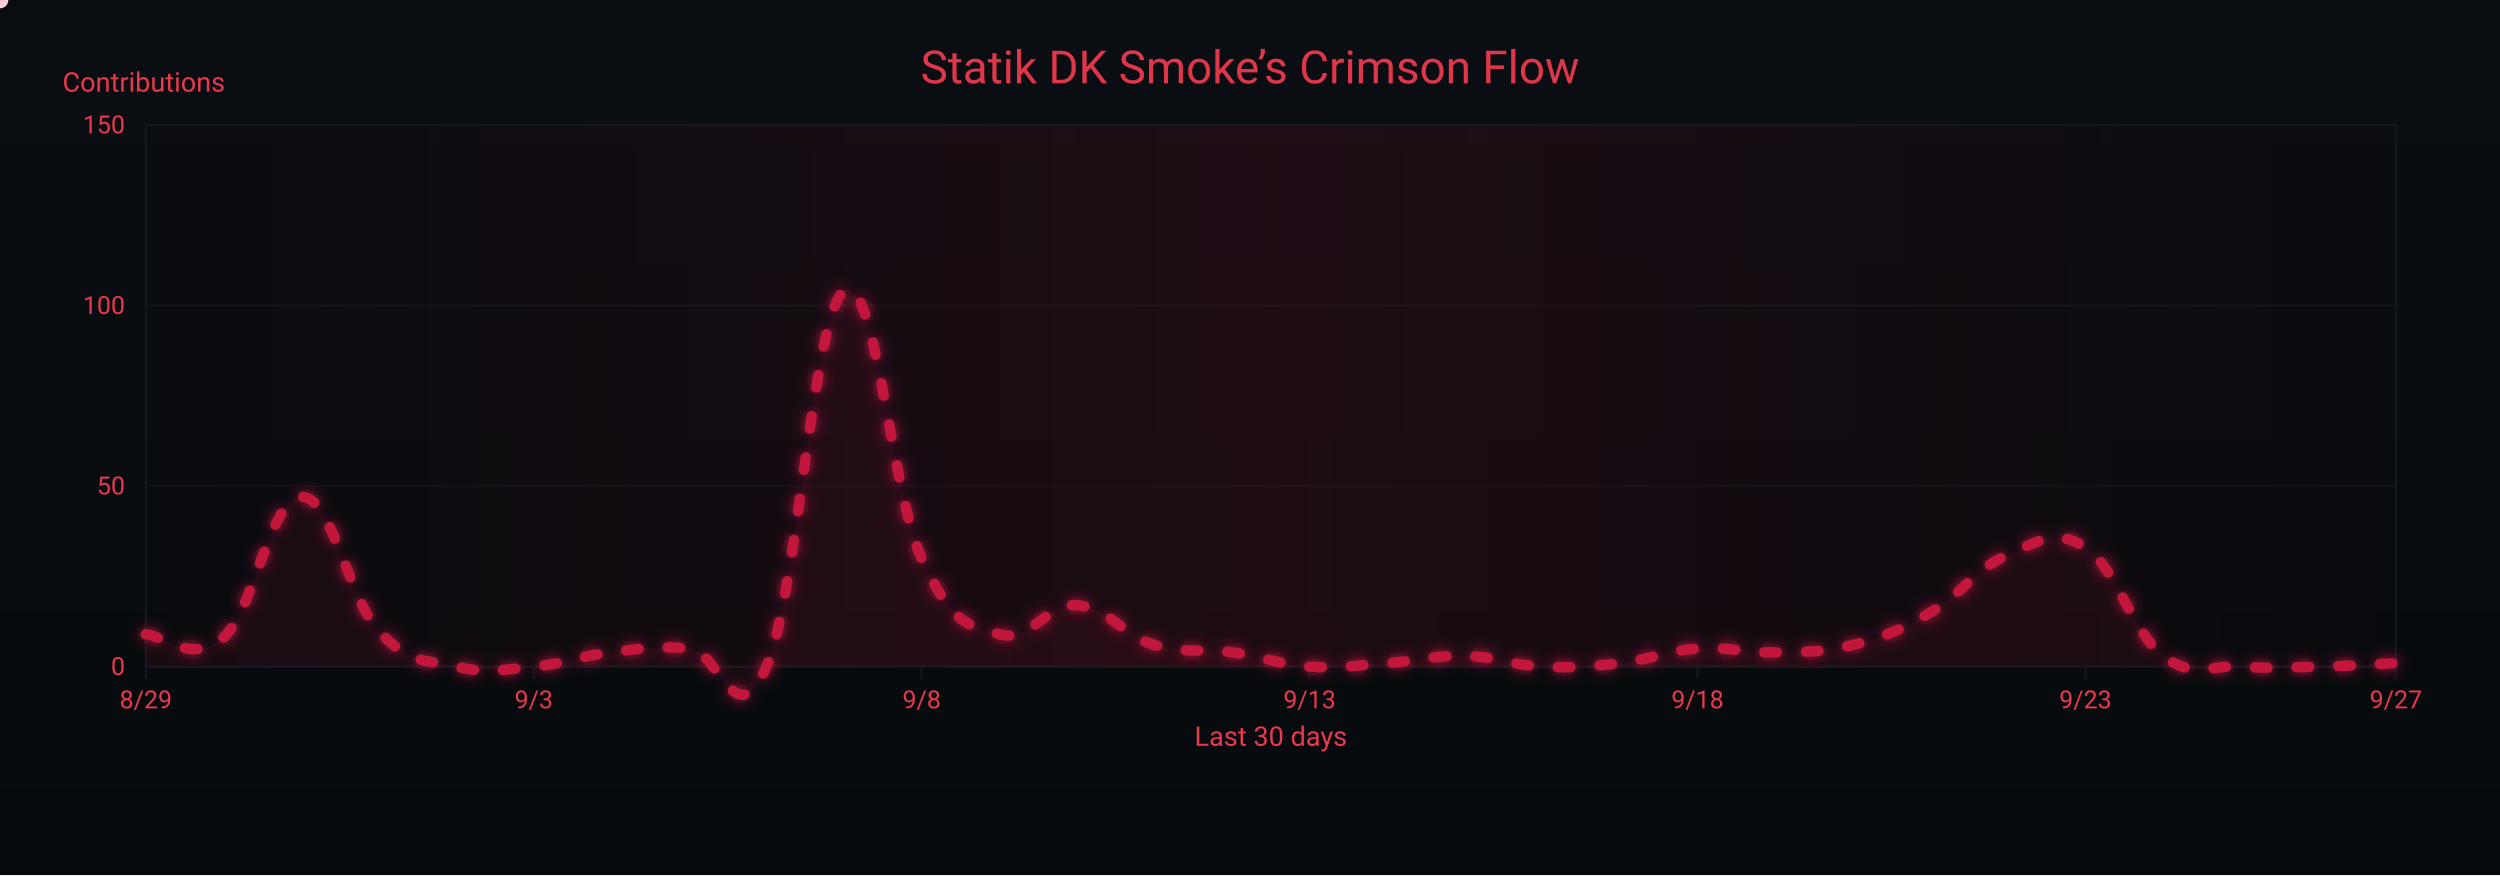
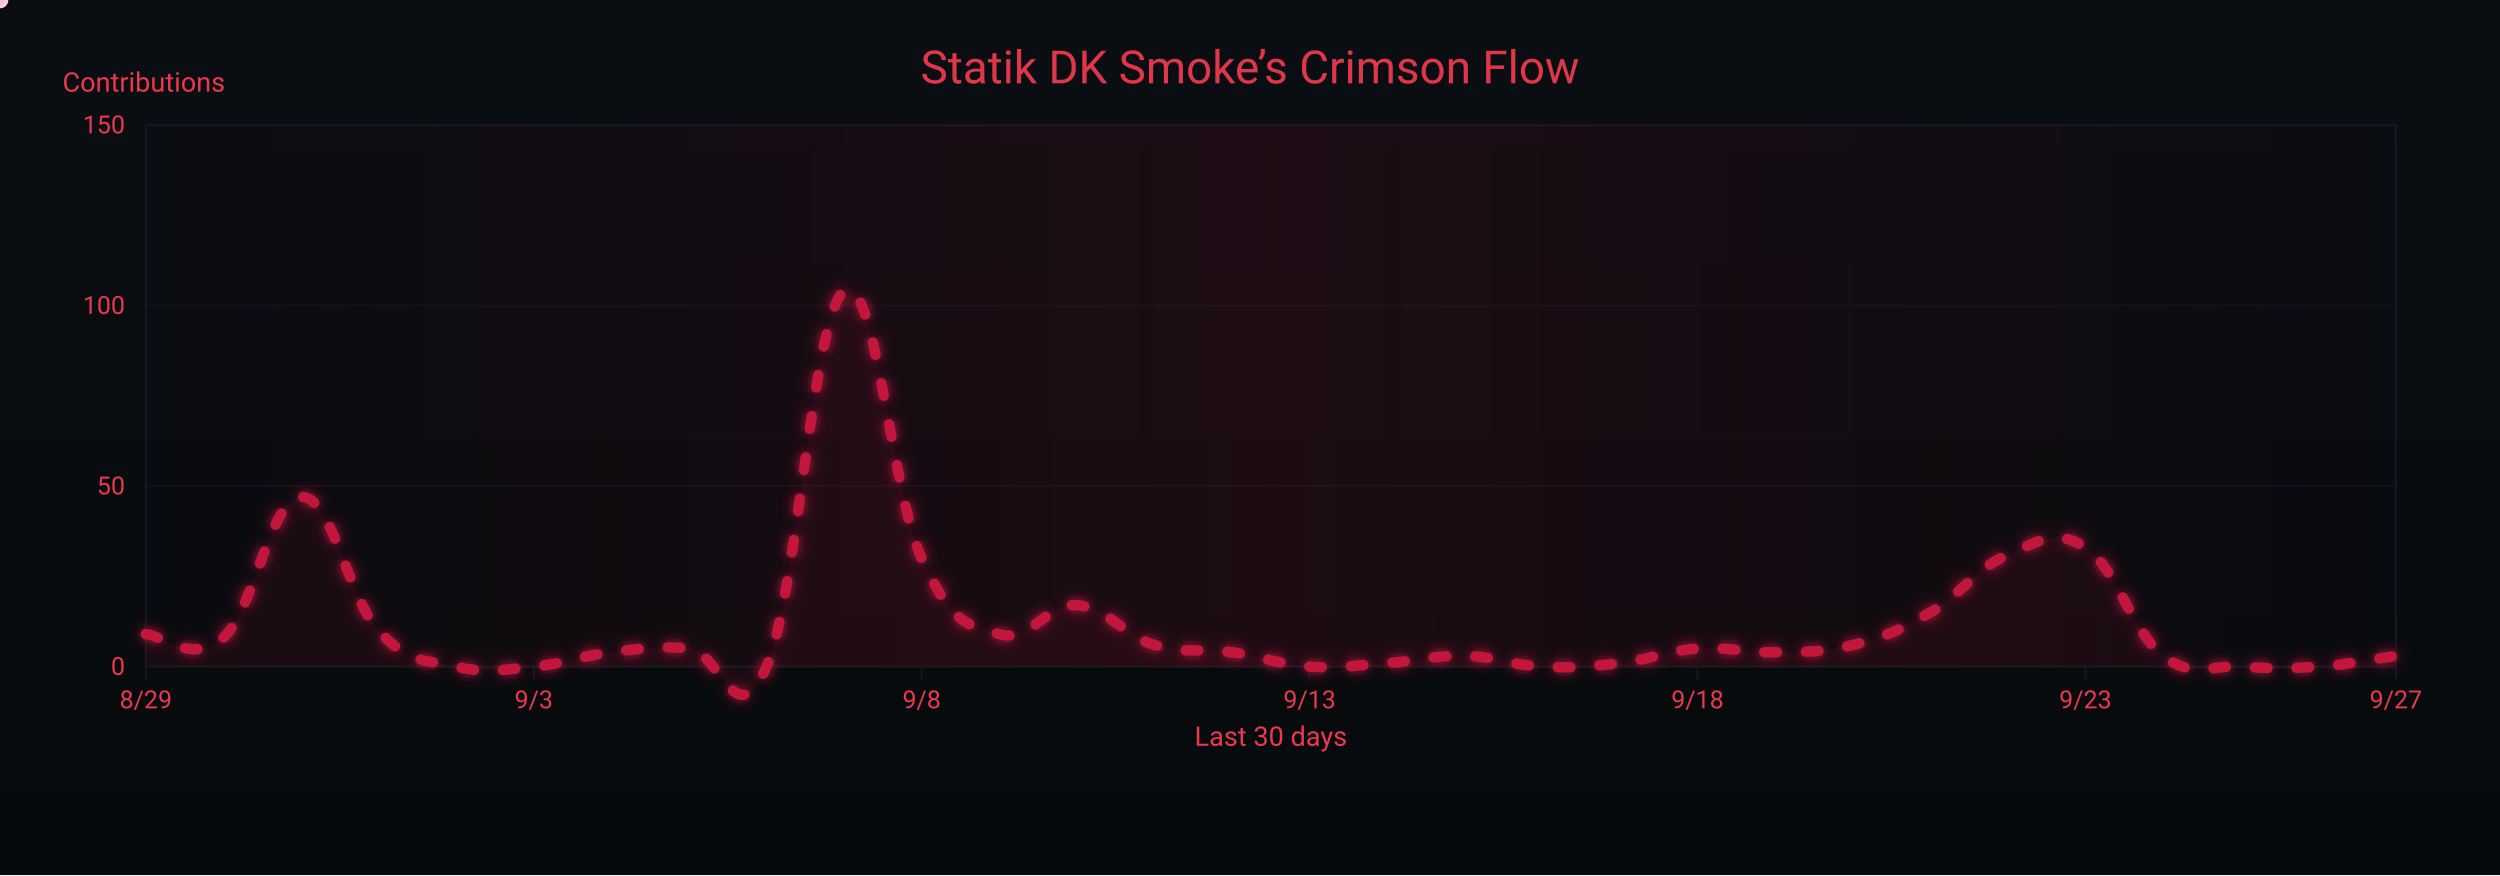
<svg xmlns="http://www.w3.org/2000/svg" width="1200" height="420" viewBox="0 0 1200 420" role="img" aria-label="Crimson Flow Graph">
  <defs>
    <linearGradient id="bgGrad" x1="0" y1="0" x2="0" y2="1">
      <stop offset="0%" stop-color="#0a0d12" />
      <stop offset="100%" stop-color="#070a0d" />
    </linearGradient>
    <filter id="glow">
      <feGaussianBlur stdDeviation="3" result="b1" />
      <feMerge>
        <feMergeNode in="b1" />
        <feMergeNode in="SourceGraphic" />
      </feMerge>
    </filter>
    <linearGradient id="sheen" x1="0" y1="0" x2="1" y2="0">
      <stop offset="0%" stop-color="#9b0e2a" stop-opacity="0" />
      <stop offset="50%" stop-color="#9b0e2a" stop-opacity=".14" />
      <stop offset="100%" stop-color="#9b0e2a" stop-opacity="0" />
      <animateTransform attributeName="gradientTransform" type="translate" from="-1 0" to="1 0" dur="9s" repeatCount="indefinite" />
    </linearGradient>
  </defs>
  <rect width="1200" height="420" fill="url(#bgGrad)" />
  <rect x="70" y="60" width="1080" height="260" fill="none" stroke="#121821" stroke-width="1" />
  <g font-family="ui-sans-serif,system-ui,-apple-system,Segoe UI,Roboto,Ubuntu,Arial" font-size="12">
    <path d="M70,320.0 H1150" stroke="#121821" stroke-width="1" opacity="0.6" />
    <text x="60" y="324.0" text-anchor="end" fill="#ea384c">0</text>
    <path d="M70,233.3 H1150" stroke="#121821" stroke-width="1" opacity="0.6" />
    <text x="60" y="237.3" text-anchor="end" fill="#ea384c">50</text>
    <path d="M70,146.7 H1150" stroke="#121821" stroke-width="1" opacity="0.6" />
    <text x="60" y="150.7" text-anchor="end" fill="#ea384c">100</text>
    <path d="M70,60.0 H1150" stroke="#121821" stroke-width="1" opacity="0.6" />
    <text x="60" y="64.0" text-anchor="end" fill="#ea384c">150</text>
    <text x="30" y="44" fill="#ea384c" font-size="13">Contributions</text>
  </g>
  <g font-family="ui-sans-serif,system-ui,-apple-system,Segoe UI,Roboto,Ubuntu,Arial" font-size="12">
    <path d="M70.0,320 V326" stroke="#121821" stroke-width="1" />
    <text x="70.0" y="340" text-anchor="middle" fill="#ea384c">8/29</text>
    <path d="M256.2,320 V326" stroke="#121821" stroke-width="1" />
    <text x="256.2" y="340" text-anchor="middle" fill="#ea384c">9/3</text>
    <path d="M442.4,320 V326" stroke="#121821" stroke-width="1" />
    <text x="442.4" y="340" text-anchor="middle" fill="#ea384c">9/8</text>
    <path d="M628.6,320 V326" stroke="#121821" stroke-width="1" />
    <text x="628.6" y="340" text-anchor="middle" fill="#ea384c">9/13</text>
    <path d="M814.8,320 V326" stroke="#121821" stroke-width="1" />
    <text x="814.8" y="340" text-anchor="middle" fill="#ea384c">9/18</text>
    <path d="M1001.0,320 V326" stroke="#121821" stroke-width="1" />
    <text x="1001.0" y="340" text-anchor="middle" fill="#ea384c">9/23</text>
    <path d="M1150.0,320 V326" stroke="#121821" stroke-width="1" />
    <text x="1150.0" y="340" text-anchor="middle" fill="#ea384c">9/27</text>
    <text x="610" y="358" text-anchor="middle" fill="#ea384c" font-size="13">Last 30 days</text>
  </g>
  <rect x="70" y="60" width="1080" height="260" fill="url(#sheen)" />
  <text x="600" y="40" text-anchor="middle" font-family="ui-sans-serif,system-ui,-apple-system,Segoe UI,Roboto,Ubuntu,Arial" font-size="22" fill="#ea384c" opacity=".95">Statik DK Smoke’s Crimson Flow</text>
-   <path d="M70.0,304.4 C77.4,304.7 92.3,319.3 107.2,306.1 C122.1,293.0 129.6,239.2 144.5,238.5 C159.4,237.8 166.8,286.4 181.7,302.7 C196.6,319.0 204.1,316.5 219.0,320.0 C233.9,323.5 241.3,321.4 256.2,320.0 C271.1,318.6 278.6,314.8 293.4,313.1 C308.3,311.3 315.8,309.9 330.7,311.3 C345.6,312.7 353.0,354.3 367.9,320.0 C382.8,285.7 390.3,150.1 405.2,139.7 C420.1,129.3 427.5,235.1 442.4,268.0 C457.3,300.9 464.8,299.9 479.7,304.4 C494.6,308.9 502.0,289.5 516.9,290.5 C531.8,291.6 539.2,305.1 554.1,309.6 C569.0,314.1 576.5,311.0 591.4,313.1 C606.3,315.1 613.7,319.0 628.6,320.0 C643.5,321.0 651.0,319.3 665.9,318.3 C680.8,317.2 688.2,314.5 703.1,314.8 C718.0,315.1 725.4,319.3 740.3,320.0 C755.2,320.7 762.7,320.0 777.6,318.3 C792.5,316.5 799.9,312.4 814.8,311.3 C829.7,310.3 837.2,313.4 852.1,313.1 C867.0,312.7 874.4,313.4 889.3,309.6 C904.2,305.8 911.7,302.7 926.6,294.0 C941.4,285.3 948.9,272.5 963.8,266.3 C978.7,260.0 986.1,253.1 1001.0,262.8 C1015.9,272.5 1023.4,303.4 1038.3,314.8 C1053.2,326.2 1060.6,319.0 1075.5,320.0 C1090.4,321.0 1097.9,320.3 1112.8,320.0 C1127.7,319.7 1142.6,318.6 1150.0,318.3 L 1150,320 L 70,320 Z" fill="#7a0f26" opacity=".13">
+   <path d="M70.0,304.4 C77.4,304.7 92.3,319.3 107.2,306.1 C122.1,293.0 129.6,239.2 144.5,238.5 C159.4,237.8 166.8,286.4 181.7,302.7 C196.6,319.0 204.1,316.5 219.0,320.0 C233.9,323.5 241.3,321.4 256.2,320.0 C271.1,318.6 278.6,314.8 293.4,313.1 C308.3,311.3 315.8,309.9 330.7,311.3 C345.6,312.7 353.0,354.3 367.9,320.0 C382.8,285.7 390.3,150.1 405.2,139.7 C420.1,129.3 427.5,235.1 442.4,268.0 C457.3,300.9 464.8,299.9 479.7,304.4 C494.6,308.9 502.0,289.5 516.9,290.5 C531.8,291.6 539.2,305.1 554.1,309.6 C569.0,314.1 576.5,311.0 591.4,313.1 C606.3,315.1 613.7,319.0 628.6,320.0 C643.5,321.0 651.0,319.3 665.9,318.3 C680.8,317.2 688.2,314.5 703.1,314.8 C718.0,315.1 725.4,319.3 740.3,320.0 C755.2,320.7 762.7,320.0 777.6,318.3 C792.5,316.5 799.9,312.4 814.8,311.3 C829.7,310.3 837.2,313.4 852.1,313.1 C867.0,312.7 874.4,313.4 889.3,309.6 C904.2,305.8 911.7,302.7 926.6,294.0 C941.4,285.3 948.9,272.5 963.8,266.3 C978.7,260.0 986.1,253.1 1001.0,262.8 C1015.9,272.5 1023.4,303.4 1038.3,314.8 C1053.2,326.2 1060.6,319.0 1075.5,320.0 C1090.4,321.0 1097.9,321.0 1112.8,320.0 C1127.7,319.0 1142.6,315.8 1150.0,314.8 L 1150,320 L 70,320 Z" fill="#7a0f26" opacity=".13">
    <animate attributeName="opacity" values=".10;.17;.10" dur="6s" repeatCount="indefinite" />
  </path>
-   <path id="curve" d="M70.0,304.4 C77.4,304.7 92.3,319.3 107.2,306.1 C122.1,293.0 129.6,239.2 144.5,238.5 C159.4,237.8 166.8,286.4 181.7,302.7 C196.6,319.0 204.1,316.5 219.0,320.0 C233.9,323.5 241.3,321.4 256.2,320.0 C271.1,318.6 278.6,314.8 293.4,313.1 C308.3,311.3 315.8,309.9 330.7,311.3 C345.6,312.7 353.0,354.3 367.9,320.0 C382.8,285.7 390.3,150.1 405.2,139.7 C420.1,129.3 427.5,235.1 442.4,268.0 C457.3,300.9 464.8,299.9 479.7,304.4 C494.6,308.9 502.0,289.5 516.9,290.5 C531.8,291.6 539.2,305.1 554.1,309.6 C569.0,314.1 576.5,311.0 591.4,313.1 C606.3,315.1 613.7,319.0 628.6,320.0 C643.5,321.0 651.0,319.3 665.9,318.3 C680.8,317.2 688.2,314.5 703.1,314.8 C718.0,315.1 725.4,319.3 740.3,320.0 C755.2,320.7 762.7,320.0 777.6,318.3 C792.5,316.5 799.9,312.4 814.8,311.3 C829.7,310.3 837.2,313.4 852.1,313.1 C867.0,312.7 874.4,313.4 889.3,309.6 C904.2,305.8 911.7,302.7 926.6,294.0 C941.4,285.3 948.9,272.5 963.8,266.3 C978.7,260.0 986.1,253.1 1001.0,262.8 C1015.9,272.5 1023.4,303.4 1038.3,314.8 C1053.2,326.2 1060.6,319.0 1075.5,320.0 C1090.4,321.0 1097.9,320.3 1112.8,320.0 C1127.7,319.7 1142.6,318.6 1150.0,318.3" fill="none" stroke="#c3193d" stroke-width="5" stroke-linecap="round" stroke-linejoin="round" stroke-dasharray="6 14" filter="url(#glow)">
+   <path id="curve" d="M70.0,304.4 C77.4,304.7 92.3,319.3 107.2,306.1 C122.1,293.0 129.6,239.2 144.5,238.5 C159.4,237.8 166.8,286.4 181.7,302.7 C196.6,319.0 204.1,316.5 219.0,320.0 C233.9,323.5 241.3,321.4 256.2,320.0 C271.1,318.6 278.6,314.8 293.4,313.1 C308.3,311.3 315.8,309.9 330.7,311.3 C345.6,312.7 353.0,354.3 367.9,320.0 C382.8,285.7 390.3,150.1 405.2,139.7 C420.1,129.3 427.5,235.1 442.4,268.0 C457.3,300.9 464.8,299.9 479.7,304.4 C494.6,308.9 502.0,289.5 516.9,290.5 C531.8,291.6 539.2,305.1 554.1,309.6 C569.0,314.1 576.5,311.0 591.4,313.1 C606.3,315.1 613.7,319.0 628.6,320.0 C643.5,321.0 651.0,319.3 665.9,318.3 C680.8,317.2 688.2,314.5 703.1,314.8 C718.0,315.1 725.4,319.3 740.3,320.0 C755.2,320.7 762.7,320.0 777.6,318.3 C792.5,316.5 799.9,312.4 814.8,311.3 C829.7,310.3 837.2,313.4 852.1,313.1 C867.0,312.7 874.4,313.4 889.3,309.6 C904.2,305.8 911.7,302.7 926.6,294.0 C941.4,285.3 948.9,272.5 963.8,266.3 C978.7,260.0 986.1,253.1 1001.0,262.8 C1015.9,272.5 1023.4,303.4 1038.3,314.8 C1053.2,326.2 1060.6,319.0 1075.5,320.0 C1090.4,321.0 1097.9,321.0 1112.8,320.0 C1127.7,319.0 1142.6,315.8 1150.0,314.8" fill="none" stroke="#c3193d" stroke-width="5" stroke-linecap="round" stroke-linejoin="round" stroke-dasharray="6 14" filter="url(#glow)">
    <animate attributeName="stroke-dashoffset" values="0;-220" dur="4.8s" repeatCount="indefinite" />
  </path>
  <g fill="#ffd1db">
    <circle r="4">
      <animateMotion dur="7s" rotate="auto" repeatCount="indefinite">
        <mpath href="#curve" />
      </animateMotion>
      <animate attributeName="opacity" values="1;.3;1" dur="2.2s" repeatCount="indefinite" />
    </circle>
    <circle r="3" fill="#ffffff">
      <animateMotion dur="8.2s" begin="1s" rotate="auto" repeatCount="indefinite">
        <mpath href="#curve" />
      </animateMotion>
      <animate attributeName="opacity" values=".7;.2;.7" dur="2.4s" repeatCount="indefinite" />
    </circle>
    <circle r="3" fill="#ffc7d3">
      <animateMotion dur="6s" begin="2s" rotate="auto" repeatCount="indefinite">
        <mpath href="#curve" />
      </animateMotion>
      <animate attributeName="opacity" values=".8;.3;.8" dur="2s" repeatCount="indefinite" />
    </circle>
  </g>
</svg>
